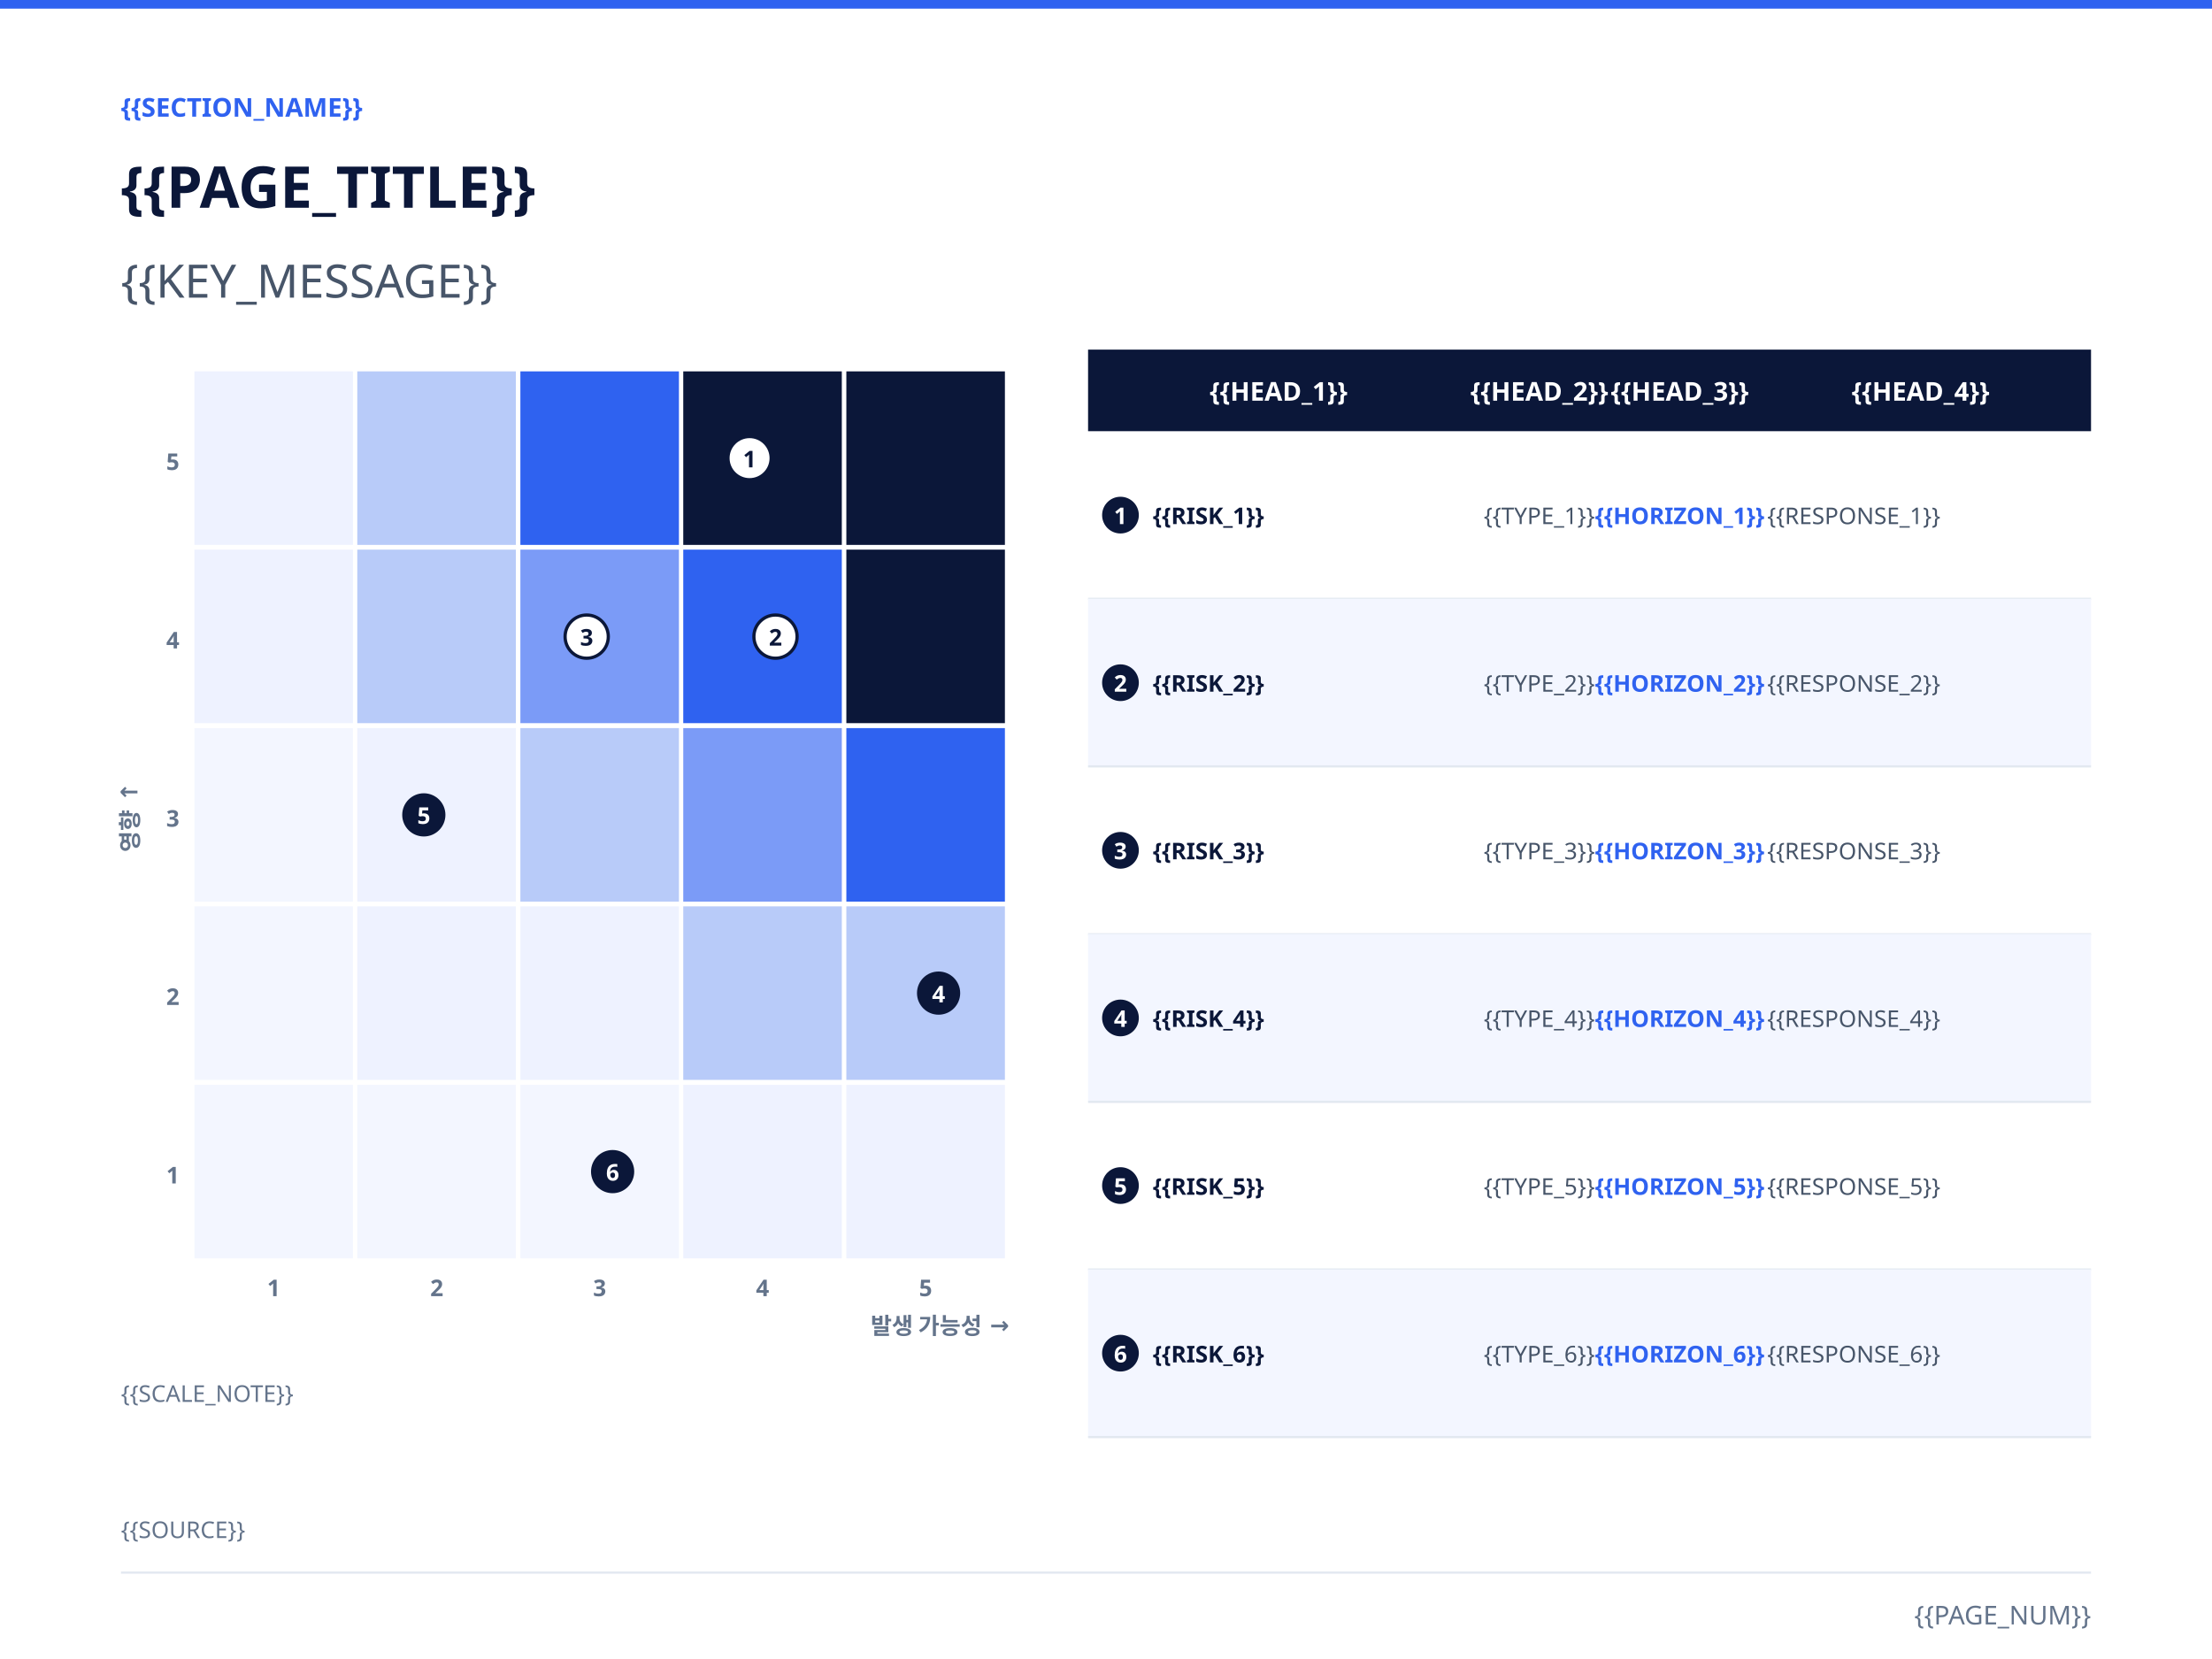
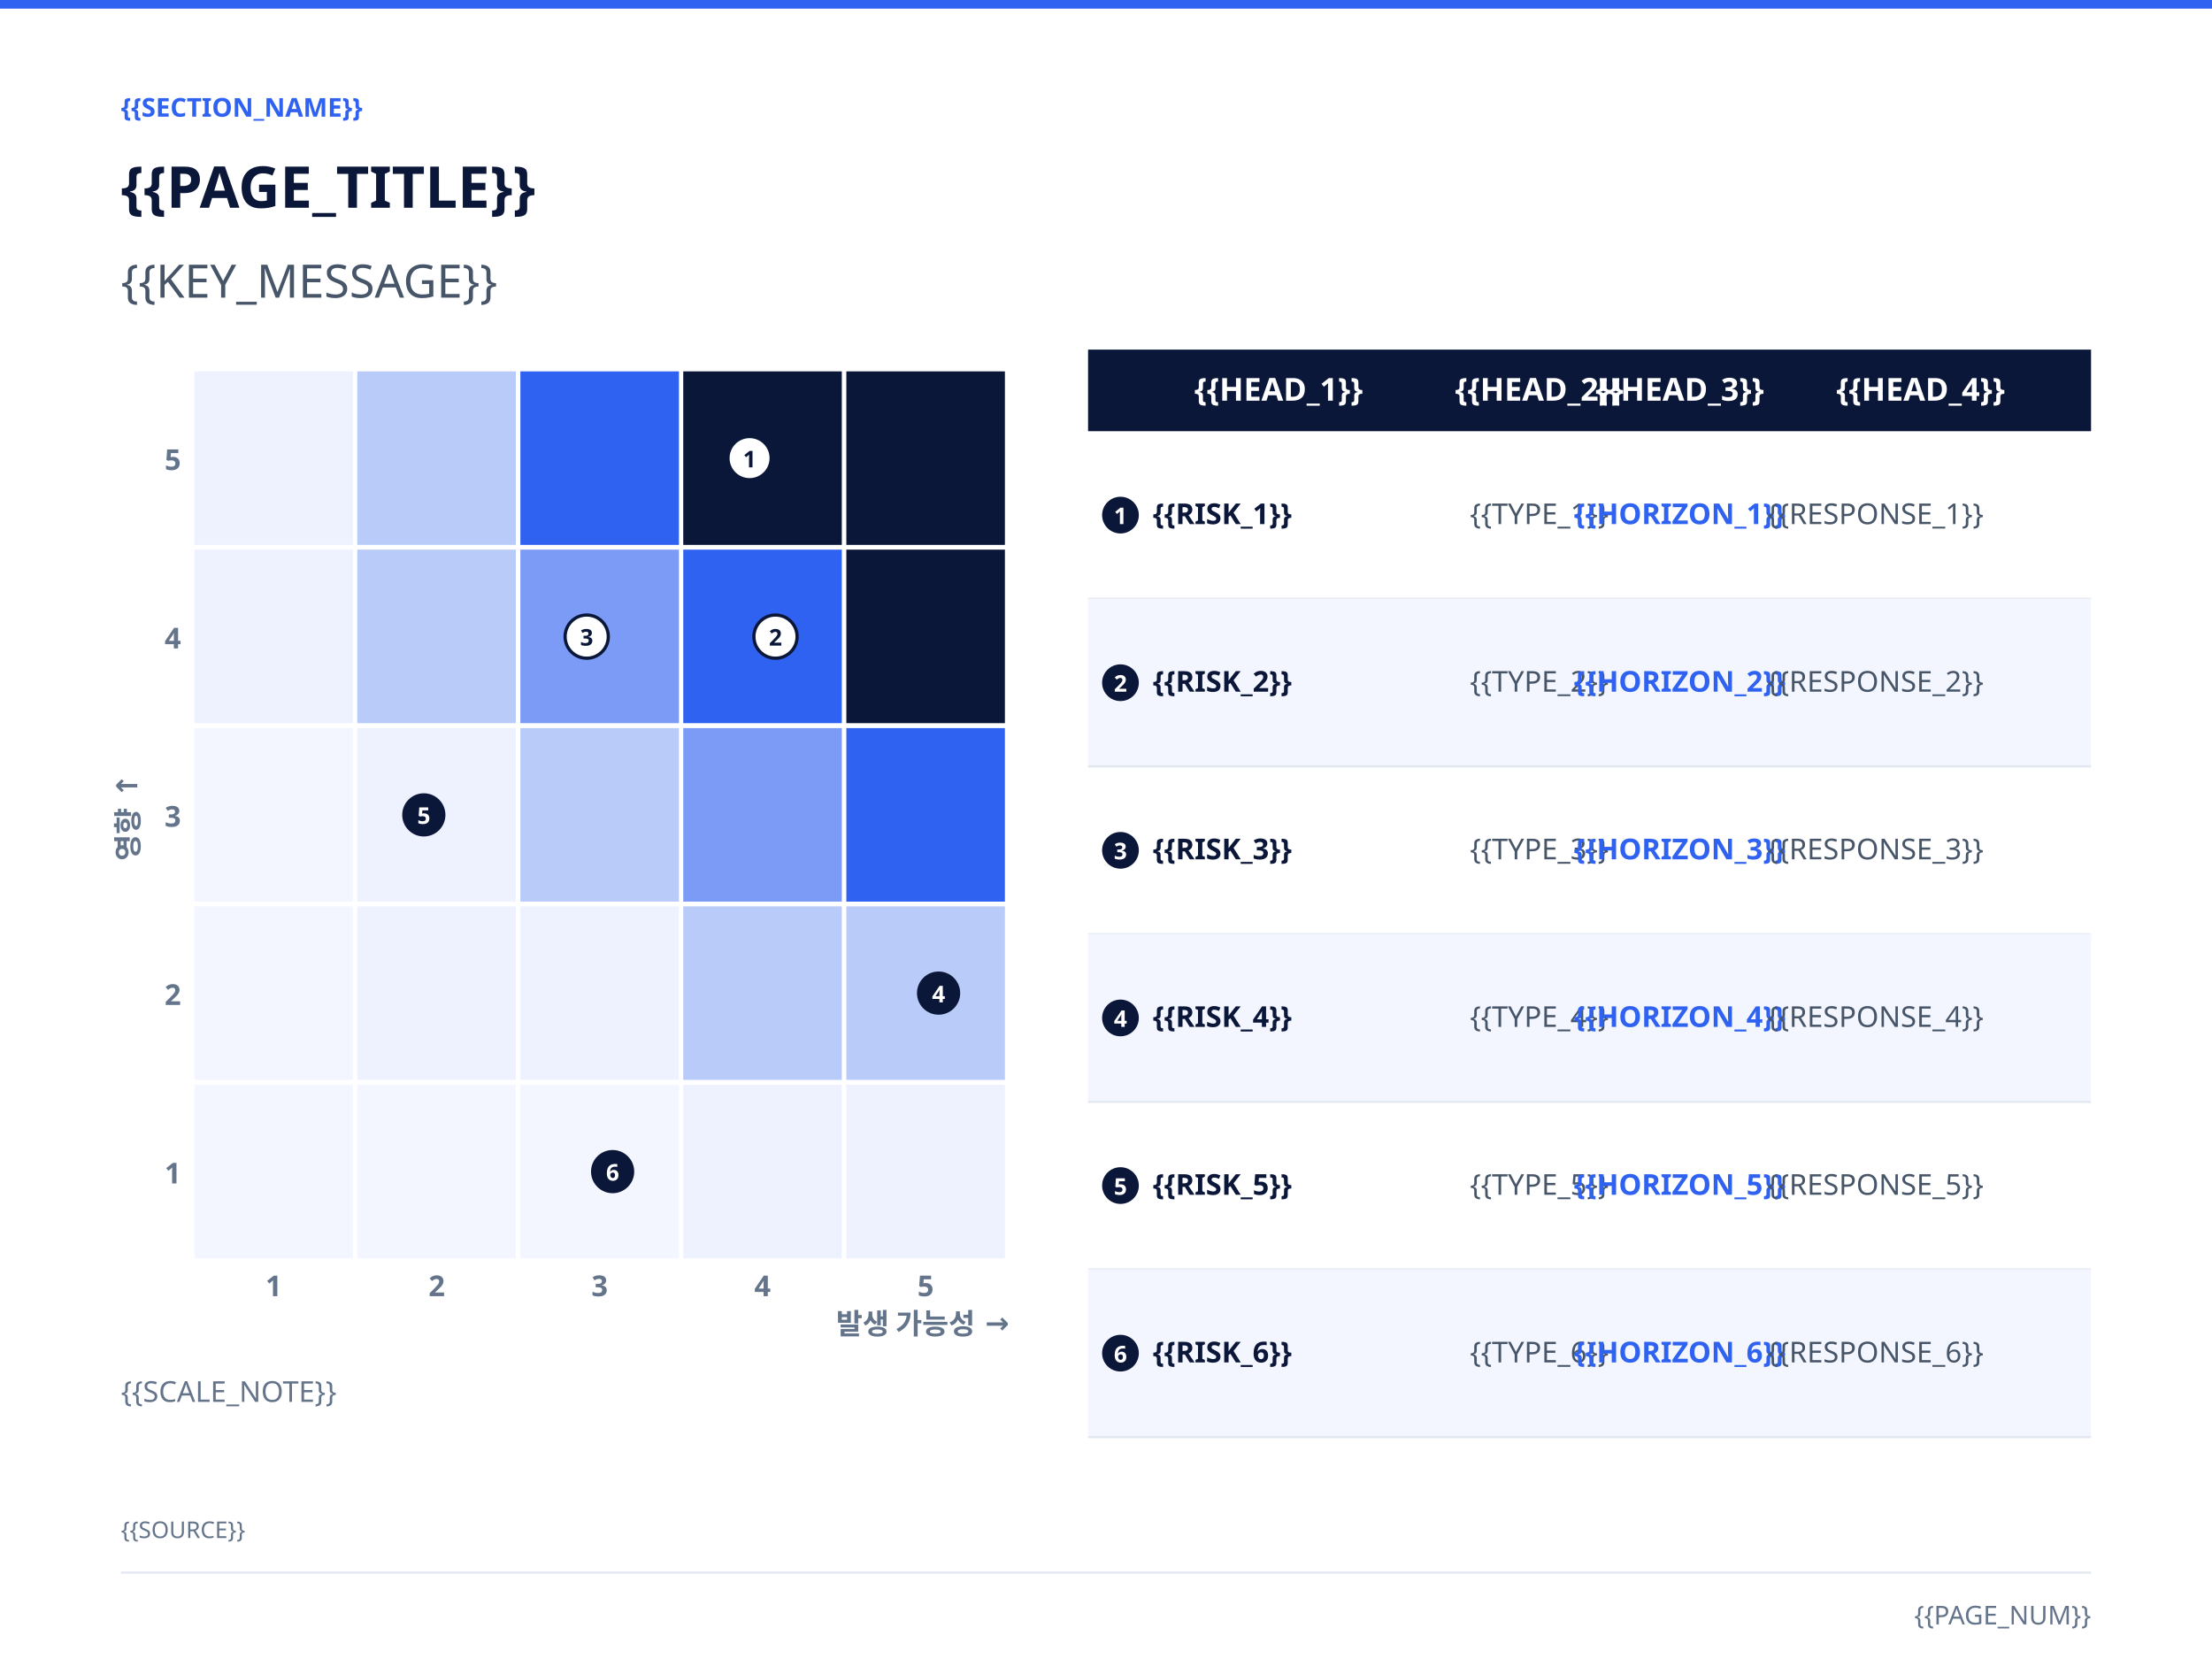
<svg xmlns="http://www.w3.org/2000/svg" viewBox="0 0 1024 768" data-pptx-master="innercarry-master-4x3" data-pptx-master-name="이너캐리 4:3" data-pptx-layout="innercarry-risk-heatmap" data-pptx-layout-name="이너캐리 리스크 히트맵 5×5+리스크 목록">
  <rect id="master-bg" x="0" y="0" width="1024" height="831.62" fill="#FFFFFF" data-pptx-layer="master" data-pptx-editable="false" />
  <rect id="top-rule" x="0" y="0" width="1024" height="4" fill="#2F62F0" data-pptx-layer="layout" data-pptx-editable="false" />
  <rect id="cell-5-1" x="90" y="171.92" width="73.4" height="80.33" fill="#EEF2FF" data-pptx-layer="layout" data-pptx-editable="false" />
  <rect id="cell-5-2" x="165.4" y="171.92" width="73.4" height="80.33" fill="#B8CBF9" data-pptx-layer="layout" data-pptx-editable="false" />
  <rect id="cell-5-3" x="240.9" y="171.92" width="73.4" height="80.33" fill="#2F62F0" data-pptx-layer="layout" data-pptx-editable="false" />
  <rect id="cell-5-4" x="316.3" y="171.92" width="73.4" height="80.33" fill="#0B1739" data-pptx-layer="layout" data-pptx-editable="false" />
  <rect id="cell-5-5" x="391.8" y="171.92" width="73.4" height="80.33" fill="#0B1739" data-pptx-layer="layout" data-pptx-editable="false" />
  <rect id="cell-4-1" x="90" y="254.44" width="73.4" height="80.33" fill="#EEF2FF" data-pptx-layer="layout" data-pptx-editable="false" />
  <rect id="cell-4-2" x="165.4" y="254.44" width="73.4" height="80.33" fill="#B8CBF9" data-pptx-layer="layout" data-pptx-editable="false" />
  <rect id="cell-4-3" x="240.9" y="254.44" width="73.4" height="80.33" fill="#7B9BF7" data-pptx-layer="layout" data-pptx-editable="false" />
  <rect id="cell-4-4" x="316.3" y="254.44" width="73.4" height="80.33" fill="#2F62F0" data-pptx-layer="layout" data-pptx-editable="false" />
  <rect id="cell-4-5" x="391.8" y="254.44" width="73.4" height="80.33" fill="#0B1739" data-pptx-layer="layout" data-pptx-editable="false" />
  <rect id="cell-3-1" x="90" y="337.06" width="73.4" height="80.33" fill="#F3F6FF" data-pptx-layer="layout" data-pptx-editable="false" />
  <rect id="cell-3-2" x="165.4" y="337.06" width="73.4" height="80.33" fill="#EEF2FF" data-pptx-layer="layout" data-pptx-editable="false" />
  <rect id="cell-3-3" x="240.9" y="337.06" width="73.4" height="80.33" fill="#B8CBF9" data-pptx-layer="layout" data-pptx-editable="false" />
  <rect id="cell-3-4" x="316.3" y="337.06" width="73.4" height="80.33" fill="#7B9BF7" data-pptx-layer="layout" data-pptx-editable="false" />
  <rect id="cell-3-5" x="391.8" y="337.06" width="73.4" height="80.33" fill="#2F62F0" data-pptx-layer="layout" data-pptx-editable="false" />
  <rect id="cell-2-1" x="90" y="419.58" width="73.4" height="80.33" fill="#F3F6FF" data-pptx-layer="layout" data-pptx-editable="false" />
  <rect id="cell-2-2" x="165.4" y="419.58" width="73.4" height="80.33" fill="#EEF2FF" data-pptx-layer="layout" data-pptx-editable="false" />
  <rect id="cell-2-3" x="240.9" y="419.58" width="73.4" height="80.33" fill="#EEF2FF" data-pptx-layer="layout" data-pptx-editable="false" />
  <rect id="cell-2-4" x="316.3" y="419.58" width="73.4" height="80.33" fill="#B8CBF9" data-pptx-layer="layout" data-pptx-editable="false" />
  <rect id="cell-2-5" x="391.8" y="419.58" width="73.4" height="80.33" fill="#B8CBF9" data-pptx-layer="layout" data-pptx-editable="false" />
  <rect id="cell-1-1" x="90" y="502.21" width="73.4" height="80.32" fill="#F3F6FF" data-pptx-layer="layout" data-pptx-editable="false" />
  <rect id="cell-1-2" x="165.4" y="502.21" width="73.4" height="80.32" fill="#F3F6FF" data-pptx-layer="layout" data-pptx-editable="false" />
  <rect id="cell-1-3" x="240.9" y="502.21" width="73.4" height="80.32" fill="#F3F6FF" data-pptx-layer="layout" data-pptx-editable="false" />
  <rect id="cell-1-4" x="316.3" y="502.21" width="73.4" height="80.32" fill="#EEF2FF" data-pptx-layer="layout" data-pptx-editable="false" />
  <rect id="cell-1-5" x="391.8" y="502.21" width="73.4" height="80.32" fill="#EEF2FF" data-pptx-layer="layout" data-pptx-editable="false" />
-   <text id="tick-x-1" x="126.7" y="600.04" text-anchor="middle" font-family="&quot;IBM Plex Sans KR&quot;, &quot;Malgun Gothic&quot;, sans-serif" font-size="10.67" font-weight="700" fill="#64748B" data-pptx-layer="layout" data-pptx-editable="false">1</text>
-   <text id="tick-y-1" x="80" y="547.84" text-anchor="middle" font-family="&quot;IBM Plex Sans KR&quot;, &quot;Malgun Gothic&quot;, sans-serif" font-size="10.67" font-weight="700" fill="#64748B" data-pptx-layer="layout" data-pptx-editable="false">1</text>
-   <text id="tick-x-2" x="202.2" y="600.04" text-anchor="middle" font-family="&quot;IBM Plex Sans KR&quot;, &quot;Malgun Gothic&quot;, sans-serif" font-size="10.67" font-weight="700" fill="#64748B" data-pptx-layer="layout" data-pptx-editable="false">2</text>
-   <text id="tick-y-2" x="80" y="465.22" text-anchor="middle" font-family="&quot;IBM Plex Sans KR&quot;, &quot;Malgun Gothic&quot;, sans-serif" font-size="10.67" font-weight="700" fill="#64748B" data-pptx-layer="layout" data-pptx-editable="false">2</text>
-   <text id="tick-x-3" x="277.6" y="600.04" text-anchor="middle" font-family="&quot;IBM Plex Sans KR&quot;, &quot;Malgun Gothic&quot;, sans-serif" font-size="10.67" font-weight="700" fill="#64748B" data-pptx-layer="layout" data-pptx-editable="false">3</text>
-   <text id="tick-y-3" x="80" y="382.7" text-anchor="middle" font-family="&quot;IBM Plex Sans KR&quot;, &quot;Malgun Gothic&quot;, sans-serif" font-size="10.67" font-weight="700" fill="#64748B" data-pptx-layer="layout" data-pptx-editable="false">3</text>
-   <text id="tick-x-4" x="353" y="600.04" text-anchor="middle" font-family="&quot;IBM Plex Sans KR&quot;, &quot;Malgun Gothic&quot;, sans-serif" font-size="10.67" font-weight="700" fill="#64748B" data-pptx-layer="layout" data-pptx-editable="false">4</text>
-   <text id="tick-y-4" x="80" y="300.18" text-anchor="middle" font-family="&quot;IBM Plex Sans KR&quot;, &quot;Malgun Gothic&quot;, sans-serif" font-size="10.67" font-weight="700" fill="#64748B" data-pptx-layer="layout" data-pptx-editable="false">4</text>
-   <text id="tick-x-5" x="428.5" y="600.04" text-anchor="middle" font-family="&quot;IBM Plex Sans KR&quot;, &quot;Malgun Gothic&quot;, sans-serif" font-size="10.67" font-weight="700" fill="#64748B" data-pptx-layer="layout" data-pptx-editable="false">5</text>
-   <text id="tick-y-5" x="80" y="217.56" text-anchor="middle" font-family="&quot;IBM Plex Sans KR&quot;, &quot;Malgun Gothic&quot;, sans-serif" font-size="10.67" font-weight="700" fill="#64748B" data-pptx-layer="layout" data-pptx-editable="false">5</text>
-   <text id="x-label" x="467.2" y="617.56" text-anchor="end" font-family="&quot;IBM Plex Sans KR&quot;, &quot;Malgun Gothic&quot;, sans-serif" font-size="10.67" font-weight="700" fill="#64748B" data-pptx-layer="layout" data-pptx-editable="false">발생 가능성 →</text>
-   <text id="y-label" transform="rotate(-90 64 378.32)" x="64" y="378.32" text-anchor="middle" font-family="&quot;IBM Plex Sans KR&quot;, &quot;Malgun Gothic&quot;, sans-serif" font-size="10.67" font-weight="700" fill="#64748B" data-pptx-layer="layout" data-pptx-editable="false">영향 ↑</text>
+   <text id="tick-x-1" x="126.7" y="600.04" text-anchor="middle" font-family="&quot;IBM Plex Sans KR&quot;, &quot;Malgun Gothic&quot;, sans-serif" font-size="13.33" font-weight="700" fill="#64748B" data-pptx-layer="layout" data-pptx-editable="false">1</text>
+   <text id="tick-y-1" x="80" y="547.84" text-anchor="middle" font-family="&quot;IBM Plex Sans KR&quot;, &quot;Malgun Gothic&quot;, sans-serif" font-size="13.33" font-weight="700" fill="#64748B" data-pptx-layer="layout" data-pptx-editable="false">1</text>
+   <text id="tick-x-2" x="202.2" y="600.04" text-anchor="middle" font-family="&quot;IBM Plex Sans KR&quot;, &quot;Malgun Gothic&quot;, sans-serif" font-size="13.33" font-weight="700" fill="#64748B" data-pptx-layer="layout" data-pptx-editable="false">2</text>
+   <text id="tick-y-2" x="80" y="465.22" text-anchor="middle" font-family="&quot;IBM Plex Sans KR&quot;, &quot;Malgun Gothic&quot;, sans-serif" font-size="13.33" font-weight="700" fill="#64748B" data-pptx-layer="layout" data-pptx-editable="false">2</text>
+   <text id="tick-x-3" x="277.6" y="600.04" text-anchor="middle" font-family="&quot;IBM Plex Sans KR&quot;, &quot;Malgun Gothic&quot;, sans-serif" font-size="13.33" font-weight="700" fill="#64748B" data-pptx-layer="layout" data-pptx-editable="false">3</text>
+   <text id="tick-y-3" x="80" y="382.7" text-anchor="middle" font-family="&quot;IBM Plex Sans KR&quot;, &quot;Malgun Gothic&quot;, sans-serif" font-size="13.33" font-weight="700" fill="#64748B" data-pptx-layer="layout" data-pptx-editable="false">3</text>
+   <text id="tick-x-4" x="353" y="600.04" text-anchor="middle" font-family="&quot;IBM Plex Sans KR&quot;, &quot;Malgun Gothic&quot;, sans-serif" font-size="13.33" font-weight="700" fill="#64748B" data-pptx-layer="layout" data-pptx-editable="false">4</text>
+   <text id="tick-y-4" x="80" y="300.18" text-anchor="middle" font-family="&quot;IBM Plex Sans KR&quot;, &quot;Malgun Gothic&quot;, sans-serif" font-size="13.33" font-weight="700" fill="#64748B" data-pptx-layer="layout" data-pptx-editable="false">4</text>
+   <text id="tick-x-5" x="428.5" y="600.04" text-anchor="middle" font-family="&quot;IBM Plex Sans KR&quot;, &quot;Malgun Gothic&quot;, sans-serif" font-size="13.33" font-weight="700" fill="#64748B" data-pptx-layer="layout" data-pptx-editable="false">5</text>
+   <text id="tick-y-5" x="80" y="217.56" text-anchor="middle" font-family="&quot;IBM Plex Sans KR&quot;, &quot;Malgun Gothic&quot;, sans-serif" font-size="13.33" font-weight="700" fill="#64748B" data-pptx-layer="layout" data-pptx-editable="false">5</text>
+   <text id="x-label" x="467.2" y="617.56" text-anchor="end" font-family="&quot;IBM Plex Sans KR&quot;, &quot;Malgun Gothic&quot;, sans-serif" font-size="13.33" font-weight="700" fill="#64748B" data-pptx-layer="layout" data-pptx-editable="false">발생 가능성 →</text>
+   <text id="y-label" transform="rotate(-90 64 378.32)" x="64" y="378.32" text-anchor="middle" font-family="&quot;IBM Plex Sans KR&quot;, &quot;Malgun Gothic&quot;, sans-serif" font-size="13.33" font-weight="700" fill="#64748B" data-pptx-layer="layout" data-pptx-editable="false">영향 ↑</text>
  <rect id="head-bg" x="503.7" y="161.85" width="464.3" height="37.76" fill="#0B1739" data-pptx-layer="layout" data-pptx-editable="false" />
  <circle id="row-1-badge" cx="518.7" cy="238.46" r="8.5" fill="#0B1739" data-pptx-layer="layout" data-pptx-editable="false" />
  <text id="row-1-badge-no" x="518.7" y="242.62" text-anchor="middle" font-family="&quot;IBM Plex Sans KR&quot;, &quot;Malgun Gothic&quot;, sans-serif" font-size="10.67" font-weight="700" fill="#FFFFFF" data-pptx-layer="layout" data-pptx-editable="false">1</text>
  <line id="row-1-rule" x1="503.7" y1="277.2" x2="968" y2="277.2" stroke="#E2E8F0" stroke-width="1" data-pptx-layer="layout" data-pptx-editable="false" />
  <rect id="row-2-zebra" x="503.7" y="277.2" width="464.3" height="77.59" fill="#F3F6FF" data-pptx-layer="layout" data-pptx-editable="false" />
  <circle id="row-2-badge" cx="518.7" cy="316.05" r="8.5" fill="#0B1739" data-pptx-layer="layout" data-pptx-editable="false" />
  <text id="row-2-badge-no" x="518.7" y="320.21" text-anchor="middle" font-family="&quot;IBM Plex Sans KR&quot;, &quot;Malgun Gothic&quot;, sans-serif" font-size="10.67" font-weight="700" fill="#FFFFFF" data-pptx-layer="layout" data-pptx-editable="false">2</text>
  <line id="row-2-rule" x1="503.7" y1="354.79" x2="968" y2="354.79" stroke="#E2E8F0" stroke-width="1" data-pptx-layer="layout" data-pptx-editable="false" />
  <circle id="row-3-badge" cx="518.7" cy="393.64" r="8.5" fill="#0B1739" data-pptx-layer="layout" data-pptx-editable="false" />
  <text id="row-3-badge-no" x="518.7" y="397.8" text-anchor="middle" font-family="&quot;IBM Plex Sans KR&quot;, &quot;Malgun Gothic&quot;, sans-serif" font-size="10.67" font-weight="700" fill="#FFFFFF" data-pptx-layer="layout" data-pptx-editable="false">3</text>
  <line id="row-3-rule" x1="503.7" y1="432.49" x2="968" y2="432.49" stroke="#E2E8F0" stroke-width="1" data-pptx-layer="layout" data-pptx-editable="false" />
  <rect id="row-4-zebra" x="503.7" y="432.38" width="464.3" height="77.6" fill="#F3F6FF" data-pptx-layer="layout" data-pptx-editable="false" />
  <circle id="row-4-badge" cx="518.7" cy="471.24" r="8.5" fill="#0B1739" data-pptx-layer="layout" data-pptx-editable="false" />
  <text id="row-4-badge-no" x="518.7" y="475.39" text-anchor="middle" font-family="&quot;IBM Plex Sans KR&quot;, &quot;Malgun Gothic&quot;, sans-serif" font-size="10.67" font-weight="700" fill="#FFFFFF" data-pptx-layer="layout" data-pptx-editable="false">4</text>
  <line id="row-4-rule" x1="503.7" y1="510.09" x2="968" y2="510.09" stroke="#E2E8F0" stroke-width="1" data-pptx-layer="layout" data-pptx-editable="false" />
  <circle id="row-5-badge" cx="518.7" cy="548.83" r="8.5" fill="#0B1739" data-pptx-layer="layout" data-pptx-editable="false" />
  <text id="row-5-badge-no" x="518.7" y="553.1" text-anchor="middle" font-family="&quot;IBM Plex Sans KR&quot;, &quot;Malgun Gothic&quot;, sans-serif" font-size="10.67" font-weight="700" fill="#FFFFFF" data-pptx-layer="layout" data-pptx-editable="false">5</text>
  <line id="row-5-rule" x1="503.7" y1="587.68" x2="968" y2="587.68" stroke="#E2E8F0" stroke-width="1" data-pptx-layer="layout" data-pptx-editable="false" />
  <rect id="row-6-zebra" x="503.7" y="587.68" width="464.3" height="77.59" fill="#F3F6FF" data-pptx-layer="layout" data-pptx-editable="false" />
  <circle id="row-6-badge" cx="518.7" cy="626.42" r="8.5" fill="#0B1739" data-pptx-layer="layout" data-pptx-editable="false" />
  <text id="row-6-badge-no" x="518.7" y="630.69" text-anchor="middle" font-family="&quot;IBM Plex Sans KR&quot;, &quot;Malgun Gothic&quot;, sans-serif" font-size="10.67" font-weight="700" fill="#FFFFFF" data-pptx-layer="layout" data-pptx-editable="false">6</text>
  <line id="row-6-rule" x1="503.7" y1="665.27" x2="968" y2="665.27" stroke="#E2E8F0" stroke-width="1" data-pptx-layer="layout" data-pptx-editable="false" />
  <line id="footer-line" x1="56" y1="728" x2="968" y2="728" stroke="#E2E8F0" stroke-width="1" data-pptx-layer="layout" data-pptx-editable="false" />
  <circle id="mark-1" cx="347" cy="212.08" r="10" fill="#FFFFFF" stroke="#0B1739" stroke-width="1.5" />
  <text id="mark-1-no" x="347" y="216.35" text-anchor="middle" font-family="&quot;IBM Plex Sans KR&quot;, &quot;Malgun Gothic&quot;, sans-serif" font-size="10.67" font-weight="700" fill="#0B1739">1</text>
  <circle id="mark-2" cx="359" cy="294.71" r="10" fill="#FFFFFF" stroke="#0B1739" stroke-width="1.5" />
  <text id="mark-2-no" x="359" y="298.87" text-anchor="middle" font-family="&quot;IBM Plex Sans KR&quot;, &quot;Malgun Gothic&quot;, sans-serif" font-size="10.67" font-weight="700" fill="#0B1739">2</text>
  <circle id="mark-3" cx="271.6" cy="294.71" r="10" fill="#FFFFFF" stroke="#0B1739" stroke-width="1.5" />
  <text id="mark-3-no" x="271.6" y="298.87" text-anchor="middle" font-family="&quot;IBM Plex Sans KR&quot;, &quot;Malgun Gothic&quot;, sans-serif" font-size="10.67" font-weight="700" fill="#0B1739">3</text>
  <circle id="mark-4" cx="434.5" cy="459.74" r="10" fill="#0B1739" />
  <text id="mark-4-no" x="434.5" y="464.01" text-anchor="middle" font-family="&quot;IBM Plex Sans KR&quot;, &quot;Malgun Gothic&quot;, sans-serif" font-size="10.67" font-weight="700" fill="#FFFFFF">4</text>
  <circle id="mark-5" cx="196.2" cy="377.23" r="10" fill="#0B1739" />
  <text id="mark-5-no" x="196.2" y="381.39" text-anchor="middle" font-family="&quot;IBM Plex Sans KR&quot;, &quot;Malgun Gothic&quot;, sans-serif" font-size="10.67" font-weight="700" fill="#FFFFFF">5</text>
  <circle id="mark-6" cx="283.6" cy="542.37" r="10" fill="#0B1739" />
  <text id="mark-6-no" x="283.6" y="546.53" text-anchor="middle" font-family="&quot;IBM Plex Sans KR&quot;, &quot;Malgun Gothic&quot;, sans-serif" font-size="10.67" font-weight="700" fill="#FFFFFF">6</text>
  <g id="content-title" data-pptx-placeholder="title" data-pptx-placeholder-bounds="56 68 912 36.94">
    <text id="content-title-carrier" data-pptx-placeholder-carrier="true" x="56" y="96.19" font-family="&quot;IBM Plex Sans KR&quot;, &quot;Malgun Gothic&quot;, sans-serif" font-size="26.67" font-weight="700" fill="#0B1739">{{PAGE_TITLE}}</text>
  </g>
  <g id="key-message" data-pptx-placeholder="body" data-pptx-placeholder-idx="90" data-pptx-placeholder-bounds="56 113.7 912 30.64">
    <text id="key-message-carrier" data-pptx-placeholder-carrier="true" x="56" y="137.78" font-family="&quot;IBM Plex Sans KR&quot;, &quot;Malgun Gothic&quot;, sans-serif" font-size="21.33" font-weight="400" fill="#475569">{{KEY_MESSAGE}}</text>
  </g>
  <g id="head-1" data-pptx-placeholder="body" data-pptx-placeholder-idx="1" data-pptx-placeholder-bounds="503.7 161.85 176.4 37.76">
-     <text id="head-1-carrier" data-pptx-placeholder-carrier="true" x="591.9" y="185.49" text-anchor="middle" font-family="&quot;IBM Plex Sans KR&quot;, &quot;Malgun Gothic&quot;, sans-serif" font-size="12" font-weight="700" fill="#FFFFFF">{{HEAD_1}}</text>
+     <text id="head-1-carrier" data-pptx-placeholder-carrier="true" x="591.9" y="185.49" text-anchor="middle" font-family="&quot;IBM Plex Sans KR&quot;, &quot;Malgun Gothic&quot;, sans-serif" font-size="14.67" font-weight="700" fill="#FFFFFF">{{HEAD_1}}</text>
  </g>
  <g id="head-2" data-pptx-placeholder="body" data-pptx-placeholder-idx="2" data-pptx-placeholder-bounds="680.1 161.85 65 37.76">
-     <text id="head-2-carrier" data-pptx-placeholder-carrier="true" x="712.6" y="185.49" text-anchor="middle" font-family="&quot;IBM Plex Sans KR&quot;, &quot;Malgun Gothic&quot;, sans-serif" font-size="12" font-weight="700" fill="#FFFFFF">{{HEAD_2}}</text>
+     <text id="head-2-carrier" data-pptx-placeholder-carrier="true" x="712.6" y="185.49" text-anchor="middle" font-family="&quot;IBM Plex Sans KR&quot;, &quot;Malgun Gothic&quot;, sans-serif" font-size="14.67" font-weight="700" fill="#FFFFFF">{{HEAD_2}}</text>
  </g>
  <g id="head-3" data-pptx-placeholder="body" data-pptx-placeholder-idx="3" data-pptx-placeholder-bounds="745.1 161.85 65 37.76">
-     <text id="head-3-carrier" data-pptx-placeholder-carrier="true" x="777.6" y="185.49" text-anchor="middle" font-family="&quot;IBM Plex Sans KR&quot;, &quot;Malgun Gothic&quot;, sans-serif" font-size="12" font-weight="700" fill="#FFFFFF">{{HEAD_3}}</text>
+     <text id="head-3-carrier" data-pptx-placeholder-carrier="true" x="777.6" y="185.49" text-anchor="middle" font-family="&quot;IBM Plex Sans KR&quot;, &quot;Malgun Gothic&quot;, sans-serif" font-size="14.67" font-weight="700" fill="#FFFFFF">{{HEAD_3}}</text>
  </g>
  <g id="head-4" data-pptx-placeholder="body" data-pptx-placeholder-idx="4" data-pptx-placeholder-bounds="810.1 161.85 157.9 37.76">
-     <text id="head-4-carrier" data-pptx-placeholder-carrier="true" x="889.1" y="185.49" text-anchor="middle" font-family="&quot;IBM Plex Sans KR&quot;, &quot;Malgun Gothic&quot;, sans-serif" font-size="12" font-weight="700" fill="#FFFFFF">{{HEAD_4}}</text>
+     <text id="head-4-carrier" data-pptx-placeholder-carrier="true" x="889.1" y="185.49" text-anchor="middle" font-family="&quot;IBM Plex Sans KR&quot;, &quot;Malgun Gothic&quot;, sans-serif" font-size="14.67" font-weight="700" fill="#FFFFFF">{{HEAD_4}}</text>
  </g>
  <g id="risk-1" data-pptx-placeholder="body" data-pptx-placeholder-idx="5" data-pptx-placeholder-bounds="533.7 199.61 142.4 77.59">
-     <text id="risk-1-carrier" data-pptx-placeholder-carrier="true" x="533.7" y="242.62" font-family="&quot;IBM Plex Sans KR&quot;, &quot;Malgun Gothic&quot;, sans-serif" font-size="10.67" font-weight="700" fill="#0B1739">{{RISK_1}}</text>
+     <text id="risk-1-carrier" data-pptx-placeholder-carrier="true" x="533.7" y="242.62" font-family="&quot;IBM Plex Sans KR&quot;, &quot;Malgun Gothic&quot;, sans-serif" font-size="13.33" font-weight="700" fill="#0B1739">{{RISK_1}}</text>
  </g>
  <g id="type-1" data-pptx-placeholder="body" data-pptx-placeholder-idx="6" data-pptx-placeholder-bounds="680.1 199.61 65 77.59">
-     <text id="type-1-carrier" data-pptx-placeholder-carrier="true" x="712.6" y="242.62" text-anchor="middle" font-family="&quot;IBM Plex Sans KR&quot;, &quot;Malgun Gothic&quot;, sans-serif" font-size="10.67" font-weight="400" fill="#475569">{{TYPE_1}}</text>
+     <text id="type-1-carrier" data-pptx-placeholder-carrier="true" x="712.6" y="242.62" text-anchor="middle" font-family="&quot;IBM Plex Sans KR&quot;, &quot;Malgun Gothic&quot;, sans-serif" font-size="13.33" font-weight="400" fill="#475569">{{TYPE_1}}</text>
  </g>
  <g id="horizon-1" data-pptx-placeholder="body" data-pptx-placeholder-idx="7" data-pptx-placeholder-bounds="745.1 199.61 65 77.59">
-     <text id="horizon-1-carrier" data-pptx-placeholder-carrier="true" x="777.6" y="242.62" text-anchor="middle" font-family="&quot;IBM Plex Sans KR&quot;, &quot;Malgun Gothic&quot;, sans-serif" font-size="10.67" font-weight="700" fill="#2F62F0">{{HORIZON_1}}</text>
+     <text id="horizon-1-carrier" data-pptx-placeholder-carrier="true" x="777.6" y="242.62" text-anchor="middle" font-family="&quot;IBM Plex Sans KR&quot;, &quot;Malgun Gothic&quot;, sans-serif" font-size="13.33" font-weight="700" fill="#2F62F0">{{HORIZON_1}}</text>
  </g>
  <g id="response-1" data-pptx-placeholder="body" data-pptx-placeholder-idx="8" data-pptx-placeholder-bounds="818.1 199.61 145.9 77.59">
-     <text id="response-1-carrier" data-pptx-placeholder-carrier="true" x="818.1" y="242.62" font-family="&quot;IBM Plex Sans KR&quot;, &quot;Malgun Gothic&quot;, sans-serif" font-size="10.67" font-weight="400" fill="#475569">{{RESPONSE_1}}</text>
+     <text id="response-1-carrier" data-pptx-placeholder-carrier="true" x="818.1" y="242.62" font-family="&quot;IBM Plex Sans KR&quot;, &quot;Malgun Gothic&quot;, sans-serif" font-size="13.33" font-weight="400" fill="#475569">{{RESPONSE_1}}</text>
  </g>
  <g id="risk-2" data-pptx-placeholder="body" data-pptx-placeholder-idx="9" data-pptx-placeholder-bounds="533.7 277.2 142.4 77.59">
-     <text id="risk-2-carrier" data-pptx-placeholder-carrier="true" x="533.7" y="320.21" font-family="&quot;IBM Plex Sans KR&quot;, &quot;Malgun Gothic&quot;, sans-serif" font-size="10.67" font-weight="700" fill="#0B1739">{{RISK_2}}</text>
+     <text id="risk-2-carrier" data-pptx-placeholder-carrier="true" x="533.7" y="320.21" font-family="&quot;IBM Plex Sans KR&quot;, &quot;Malgun Gothic&quot;, sans-serif" font-size="13.33" font-weight="700" fill="#0B1739">{{RISK_2}}</text>
  </g>
  <g id="type-2" data-pptx-placeholder="body" data-pptx-placeholder-idx="10" data-pptx-placeholder-bounds="680.1 277.2 65 77.59">
-     <text id="type-2-carrier" data-pptx-placeholder-carrier="true" x="712.6" y="320.21" text-anchor="middle" font-family="&quot;IBM Plex Sans KR&quot;, &quot;Malgun Gothic&quot;, sans-serif" font-size="10.67" font-weight="400" fill="#475569">{{TYPE_2}}</text>
+     <text id="type-2-carrier" data-pptx-placeholder-carrier="true" x="712.6" y="320.21" text-anchor="middle" font-family="&quot;IBM Plex Sans KR&quot;, &quot;Malgun Gothic&quot;, sans-serif" font-size="13.33" font-weight="400" fill="#475569">{{TYPE_2}}</text>
  </g>
  <g id="horizon-2" data-pptx-placeholder="body" data-pptx-placeholder-idx="11" data-pptx-placeholder-bounds="745.1 277.2 65 77.59">
-     <text id="horizon-2-carrier" data-pptx-placeholder-carrier="true" x="777.6" y="320.21" text-anchor="middle" font-family="&quot;IBM Plex Sans KR&quot;, &quot;Malgun Gothic&quot;, sans-serif" font-size="10.67" font-weight="700" fill="#2F62F0">{{HORIZON_2}}</text>
+     <text id="horizon-2-carrier" data-pptx-placeholder-carrier="true" x="777.6" y="320.21" text-anchor="middle" font-family="&quot;IBM Plex Sans KR&quot;, &quot;Malgun Gothic&quot;, sans-serif" font-size="13.33" font-weight="700" fill="#2F62F0">{{HORIZON_2}}</text>
  </g>
  <g id="response-2" data-pptx-placeholder="body" data-pptx-placeholder-idx="12" data-pptx-placeholder-bounds="818.1 277.2 145.9 77.59">
-     <text id="response-2-carrier" data-pptx-placeholder-carrier="true" x="818.1" y="320.21" font-family="&quot;IBM Plex Sans KR&quot;, &quot;Malgun Gothic&quot;, sans-serif" font-size="10.67" font-weight="400" fill="#475569">{{RESPONSE_2}}</text>
+     <text id="response-2-carrier" data-pptx-placeholder-carrier="true" x="818.1" y="320.21" font-family="&quot;IBM Plex Sans KR&quot;, &quot;Malgun Gothic&quot;, sans-serif" font-size="13.33" font-weight="400" fill="#475569">{{RESPONSE_2}}</text>
  </g>
  <g id="risk-3" data-pptx-placeholder="body" data-pptx-placeholder-idx="13" data-pptx-placeholder-bounds="533.7 354.79 142.4 77.59">
-     <text id="risk-3-carrier" data-pptx-placeholder-carrier="true" x="533.7" y="397.8" font-family="&quot;IBM Plex Sans KR&quot;, &quot;Malgun Gothic&quot;, sans-serif" font-size="10.67" font-weight="700" fill="#0B1739">{{RISK_3}}</text>
+     <text id="risk-3-carrier" data-pptx-placeholder-carrier="true" x="533.7" y="397.8" font-family="&quot;IBM Plex Sans KR&quot;, &quot;Malgun Gothic&quot;, sans-serif" font-size="13.33" font-weight="700" fill="#0B1739">{{RISK_3}}</text>
  </g>
  <g id="type-3" data-pptx-placeholder="body" data-pptx-placeholder-idx="14" data-pptx-placeholder-bounds="680.1 354.79 65 77.59">
-     <text id="type-3-carrier" data-pptx-placeholder-carrier="true" x="712.6" y="397.8" text-anchor="middle" font-family="&quot;IBM Plex Sans KR&quot;, &quot;Malgun Gothic&quot;, sans-serif" font-size="10.67" font-weight="400" fill="#475569">{{TYPE_3}}</text>
+     <text id="type-3-carrier" data-pptx-placeholder-carrier="true" x="712.6" y="397.8" text-anchor="middle" font-family="&quot;IBM Plex Sans KR&quot;, &quot;Malgun Gothic&quot;, sans-serif" font-size="13.33" font-weight="400" fill="#475569">{{TYPE_3}}</text>
  </g>
  <g id="horizon-3" data-pptx-placeholder="body" data-pptx-placeholder-idx="15" data-pptx-placeholder-bounds="745.1 354.79 65 77.59">
-     <text id="horizon-3-carrier" data-pptx-placeholder-carrier="true" x="777.6" y="397.8" text-anchor="middle" font-family="&quot;IBM Plex Sans KR&quot;, &quot;Malgun Gothic&quot;, sans-serif" font-size="10.67" font-weight="700" fill="#2F62F0">{{HORIZON_3}}</text>
+     <text id="horizon-3-carrier" data-pptx-placeholder-carrier="true" x="777.6" y="397.8" text-anchor="middle" font-family="&quot;IBM Plex Sans KR&quot;, &quot;Malgun Gothic&quot;, sans-serif" font-size="13.33" font-weight="700" fill="#2F62F0">{{HORIZON_3}}</text>
  </g>
  <g id="response-3" data-pptx-placeholder="body" data-pptx-placeholder-idx="16" data-pptx-placeholder-bounds="818.1 354.79 145.9 77.59">
-     <text id="response-3-carrier" data-pptx-placeholder-carrier="true" x="818.1" y="397.8" font-family="&quot;IBM Plex Sans KR&quot;, &quot;Malgun Gothic&quot;, sans-serif" font-size="10.67" font-weight="400" fill="#475569">{{RESPONSE_3}}</text>
+     <text id="response-3-carrier" data-pptx-placeholder-carrier="true" x="818.1" y="397.8" font-family="&quot;IBM Plex Sans KR&quot;, &quot;Malgun Gothic&quot;, sans-serif" font-size="13.33" font-weight="400" fill="#475569">{{RESPONSE_3}}</text>
  </g>
  <g id="risk-4" data-pptx-placeholder="body" data-pptx-placeholder-idx="17" data-pptx-placeholder-bounds="533.7 432.38 142.4 77.6">
-     <text id="risk-4-carrier" data-pptx-placeholder-carrier="true" x="533.7" y="475.39" font-family="&quot;IBM Plex Sans KR&quot;, &quot;Malgun Gothic&quot;, sans-serif" font-size="10.67" font-weight="700" fill="#0B1739">{{RISK_4}}</text>
+     <text id="risk-4-carrier" data-pptx-placeholder-carrier="true" x="533.7" y="475.39" font-family="&quot;IBM Plex Sans KR&quot;, &quot;Malgun Gothic&quot;, sans-serif" font-size="13.33" font-weight="700" fill="#0B1739">{{RISK_4}}</text>
  </g>
  <g id="type-4" data-pptx-placeholder="body" data-pptx-placeholder-idx="18" data-pptx-placeholder-bounds="680.1 432.38 65 77.6">
-     <text id="type-4-carrier" data-pptx-placeholder-carrier="true" x="712.6" y="475.39" text-anchor="middle" font-family="&quot;IBM Plex Sans KR&quot;, &quot;Malgun Gothic&quot;, sans-serif" font-size="10.67" font-weight="400" fill="#475569">{{TYPE_4}}</text>
+     <text id="type-4-carrier" data-pptx-placeholder-carrier="true" x="712.6" y="475.39" text-anchor="middle" font-family="&quot;IBM Plex Sans KR&quot;, &quot;Malgun Gothic&quot;, sans-serif" font-size="13.33" font-weight="400" fill="#475569">{{TYPE_4}}</text>
  </g>
  <g id="horizon-4" data-pptx-placeholder="body" data-pptx-placeholder-idx="19" data-pptx-placeholder-bounds="745.1 432.38 65 77.6">
-     <text id="horizon-4-carrier" data-pptx-placeholder-carrier="true" x="777.6" y="475.39" text-anchor="middle" font-family="&quot;IBM Plex Sans KR&quot;, &quot;Malgun Gothic&quot;, sans-serif" font-size="10.67" font-weight="700" fill="#2F62F0">{{HORIZON_4}}</text>
+     <text id="horizon-4-carrier" data-pptx-placeholder-carrier="true" x="777.6" y="475.39" text-anchor="middle" font-family="&quot;IBM Plex Sans KR&quot;, &quot;Malgun Gothic&quot;, sans-serif" font-size="13.33" font-weight="700" fill="#2F62F0">{{HORIZON_4}}</text>
  </g>
  <g id="response-4" data-pptx-placeholder="body" data-pptx-placeholder-idx="20" data-pptx-placeholder-bounds="818.1 432.38 145.9 77.6">
-     <text id="response-4-carrier" data-pptx-placeholder-carrier="true" x="818.1" y="475.39" font-family="&quot;IBM Plex Sans KR&quot;, &quot;Malgun Gothic&quot;, sans-serif" font-size="10.67" font-weight="400" fill="#475569">{{RESPONSE_4}}</text>
+     <text id="response-4-carrier" data-pptx-placeholder-carrier="true" x="818.1" y="475.39" font-family="&quot;IBM Plex Sans KR&quot;, &quot;Malgun Gothic&quot;, sans-serif" font-size="13.33" font-weight="400" fill="#475569">{{RESPONSE_4}}</text>
  </g>
  <g id="risk-5" data-pptx-placeholder="body" data-pptx-placeholder-idx="21" data-pptx-placeholder-bounds="533.7 510.09 142.4 77.59">
-     <text id="risk-5-carrier" data-pptx-placeholder-carrier="true" x="533.7" y="553.1" font-family="&quot;IBM Plex Sans KR&quot;, &quot;Malgun Gothic&quot;, sans-serif" font-size="10.67" font-weight="700" fill="#0B1739">{{RISK_5}}</text>
+     <text id="risk-5-carrier" data-pptx-placeholder-carrier="true" x="533.7" y="553.1" font-family="&quot;IBM Plex Sans KR&quot;, &quot;Malgun Gothic&quot;, sans-serif" font-size="13.33" font-weight="700" fill="#0B1739">{{RISK_5}}</text>
  </g>
  <g id="type-5" data-pptx-placeholder="body" data-pptx-placeholder-idx="22" data-pptx-placeholder-bounds="680.1 510.09 65 77.59">
-     <text id="type-5-carrier" data-pptx-placeholder-carrier="true" x="712.6" y="553.1" text-anchor="middle" font-family="&quot;IBM Plex Sans KR&quot;, &quot;Malgun Gothic&quot;, sans-serif" font-size="10.67" font-weight="400" fill="#475569">{{TYPE_5}}</text>
+     <text id="type-5-carrier" data-pptx-placeholder-carrier="true" x="712.6" y="553.1" text-anchor="middle" font-family="&quot;IBM Plex Sans KR&quot;, &quot;Malgun Gothic&quot;, sans-serif" font-size="13.33" font-weight="400" fill="#475569">{{TYPE_5}}</text>
  </g>
  <g id="horizon-5" data-pptx-placeholder="body" data-pptx-placeholder-idx="23" data-pptx-placeholder-bounds="745.1 510.09 65 77.59">
-     <text id="horizon-5-carrier" data-pptx-placeholder-carrier="true" x="777.6" y="553.1" text-anchor="middle" font-family="&quot;IBM Plex Sans KR&quot;, &quot;Malgun Gothic&quot;, sans-serif" font-size="10.67" font-weight="700" fill="#2F62F0">{{HORIZON_5}}</text>
+     <text id="horizon-5-carrier" data-pptx-placeholder-carrier="true" x="777.6" y="553.1" text-anchor="middle" font-family="&quot;IBM Plex Sans KR&quot;, &quot;Malgun Gothic&quot;, sans-serif" font-size="13.33" font-weight="700" fill="#2F62F0">{{HORIZON_5}}</text>
  </g>
  <g id="response-5" data-pptx-placeholder="body" data-pptx-placeholder-idx="24" data-pptx-placeholder-bounds="818.1 510.09 145.9 77.59">
-     <text id="response-5-carrier" data-pptx-placeholder-carrier="true" x="818.1" y="553.1" font-family="&quot;IBM Plex Sans KR&quot;, &quot;Malgun Gothic&quot;, sans-serif" font-size="10.67" font-weight="400" fill="#475569">{{RESPONSE_5}}</text>
+     <text id="response-5-carrier" data-pptx-placeholder-carrier="true" x="818.1" y="553.1" font-family="&quot;IBM Plex Sans KR&quot;, &quot;Malgun Gothic&quot;, sans-serif" font-size="13.33" font-weight="400" fill="#475569">{{RESPONSE_5}}</text>
  </g>
  <g id="risk-6" data-pptx-placeholder="body" data-pptx-placeholder-idx="25" data-pptx-placeholder-bounds="533.7 587.68 142.4 77.59">
-     <text id="risk-6-carrier" data-pptx-placeholder-carrier="true" x="533.7" y="630.69" font-family="&quot;IBM Plex Sans KR&quot;, &quot;Malgun Gothic&quot;, sans-serif" font-size="10.67" font-weight="700" fill="#0B1739">{{RISK_6}}</text>
+     <text id="risk-6-carrier" data-pptx-placeholder-carrier="true" x="533.7" y="630.69" font-family="&quot;IBM Plex Sans KR&quot;, &quot;Malgun Gothic&quot;, sans-serif" font-size="13.33" font-weight="700" fill="#0B1739">{{RISK_6}}</text>
  </g>
  <g id="type-6" data-pptx-placeholder="body" data-pptx-placeholder-idx="26" data-pptx-placeholder-bounds="680.1 587.68 65 77.59">
-     <text id="type-6-carrier" data-pptx-placeholder-carrier="true" x="712.6" y="630.69" text-anchor="middle" font-family="&quot;IBM Plex Sans KR&quot;, &quot;Malgun Gothic&quot;, sans-serif" font-size="10.67" font-weight="400" fill="#475569">{{TYPE_6}}</text>
+     <text id="type-6-carrier" data-pptx-placeholder-carrier="true" x="712.6" y="630.69" text-anchor="middle" font-family="&quot;IBM Plex Sans KR&quot;, &quot;Malgun Gothic&quot;, sans-serif" font-size="13.33" font-weight="400" fill="#475569">{{TYPE_6}}</text>
  </g>
  <g id="horizon-6" data-pptx-placeholder="body" data-pptx-placeholder-idx="27" data-pptx-placeholder-bounds="745.1 587.68 65 77.59">
-     <text id="horizon-6-carrier" data-pptx-placeholder-carrier="true" x="777.6" y="630.69" text-anchor="middle" font-family="&quot;IBM Plex Sans KR&quot;, &quot;Malgun Gothic&quot;, sans-serif" font-size="10.67" font-weight="700" fill="#2F62F0">{{HORIZON_6}}</text>
+     <text id="horizon-6-carrier" data-pptx-placeholder-carrier="true" x="777.6" y="630.69" text-anchor="middle" font-family="&quot;IBM Plex Sans KR&quot;, &quot;Malgun Gothic&quot;, sans-serif" font-size="13.33" font-weight="700" fill="#2F62F0">{{HORIZON_6}}</text>
  </g>
  <g id="response-6" data-pptx-placeholder="body" data-pptx-placeholder-idx="28" data-pptx-placeholder-bounds="818.1 587.68 145.9 77.59">
-     <text id="response-6-carrier" data-pptx-placeholder-carrier="true" x="818.1" y="630.69" font-family="&quot;IBM Plex Sans KR&quot;, &quot;Malgun Gothic&quot;, sans-serif" font-size="10.67" font-weight="400" fill="#475569">{{RESPONSE_6}}</text>
+     <text id="response-6-carrier" data-pptx-placeholder-carrier="true" x="818.1" y="630.69" font-family="&quot;IBM Plex Sans KR&quot;, &quot;Malgun Gothic&quot;, sans-serif" font-size="13.33" font-weight="400" fill="#475569">{{RESPONSE_6}}</text>
  </g>
  <g id="scale-note" data-pptx-placeholder="body" data-pptx-placeholder-idx="29" data-pptx-placeholder-bounds="56 632.88 411.2 32.39">
-     <text id="scale-note-carrier" data-pptx-placeholder-carrier="true" x="56" y="648.96" font-family="&quot;IBM Plex Sans KR&quot;, &quot;Malgun Gothic&quot;, sans-serif" font-size="10.67" font-weight="400" fill="#64748B">{{SCALE_NOTE}}</text>
+     <text id="scale-note-carrier" data-pptx-placeholder-carrier="true" x="56" y="648.96" font-family="&quot;IBM Plex Sans KR&quot;, &quot;Malgun Gothic&quot;, sans-serif" font-size="13.33" font-weight="400" fill="#64748B">{{SCALE_NOTE}}</text>
  </g>
  <g id="source-note" data-pptx-placeholder="body" data-pptx-placeholder-idx="91" data-pptx-placeholder-bounds="56 700 912 16">
    <text id="source-note-carrier" data-pptx-placeholder-carrier="true" x="56" y="712" font-family="&quot;IBM Plex Sans KR&quot;, &quot;Malgun Gothic&quot;, sans-serif" font-size="10.67" font-weight="400" fill="#64748B">{{SOURCE}}</text>
  </g>
  <g id="footer-section" data-pptx-placeholder="footer" data-pptx-placeholder-bounds="56 40 600 18">
    <text id="footer-section-carrier" data-pptx-placeholder-carrier="true" x="56" y="54" font-family="&quot;IBM Plex Sans KR&quot;, &quot;Malgun Gothic&quot;, sans-serif" font-size="12" font-weight="700" fill="#2F62F0">{{SECTION_NAME}}</text>
  </g>
  <g id="page-number" data-pptx-placeholder="slide-number" data-pptx-placeholder-bounds="888 736 80 20">
    <text id="page-number-carrier" data-pptx-placeholder-carrier="true" x="968" y="752" text-anchor="end" font-family="&quot;IBM Plex Sans KR&quot;, &quot;Malgun Gothic&quot;, sans-serif" font-size="12" font-weight="400" fill="#64748B">{{PAGE_NUM}}</text>
  </g>
</svg>
